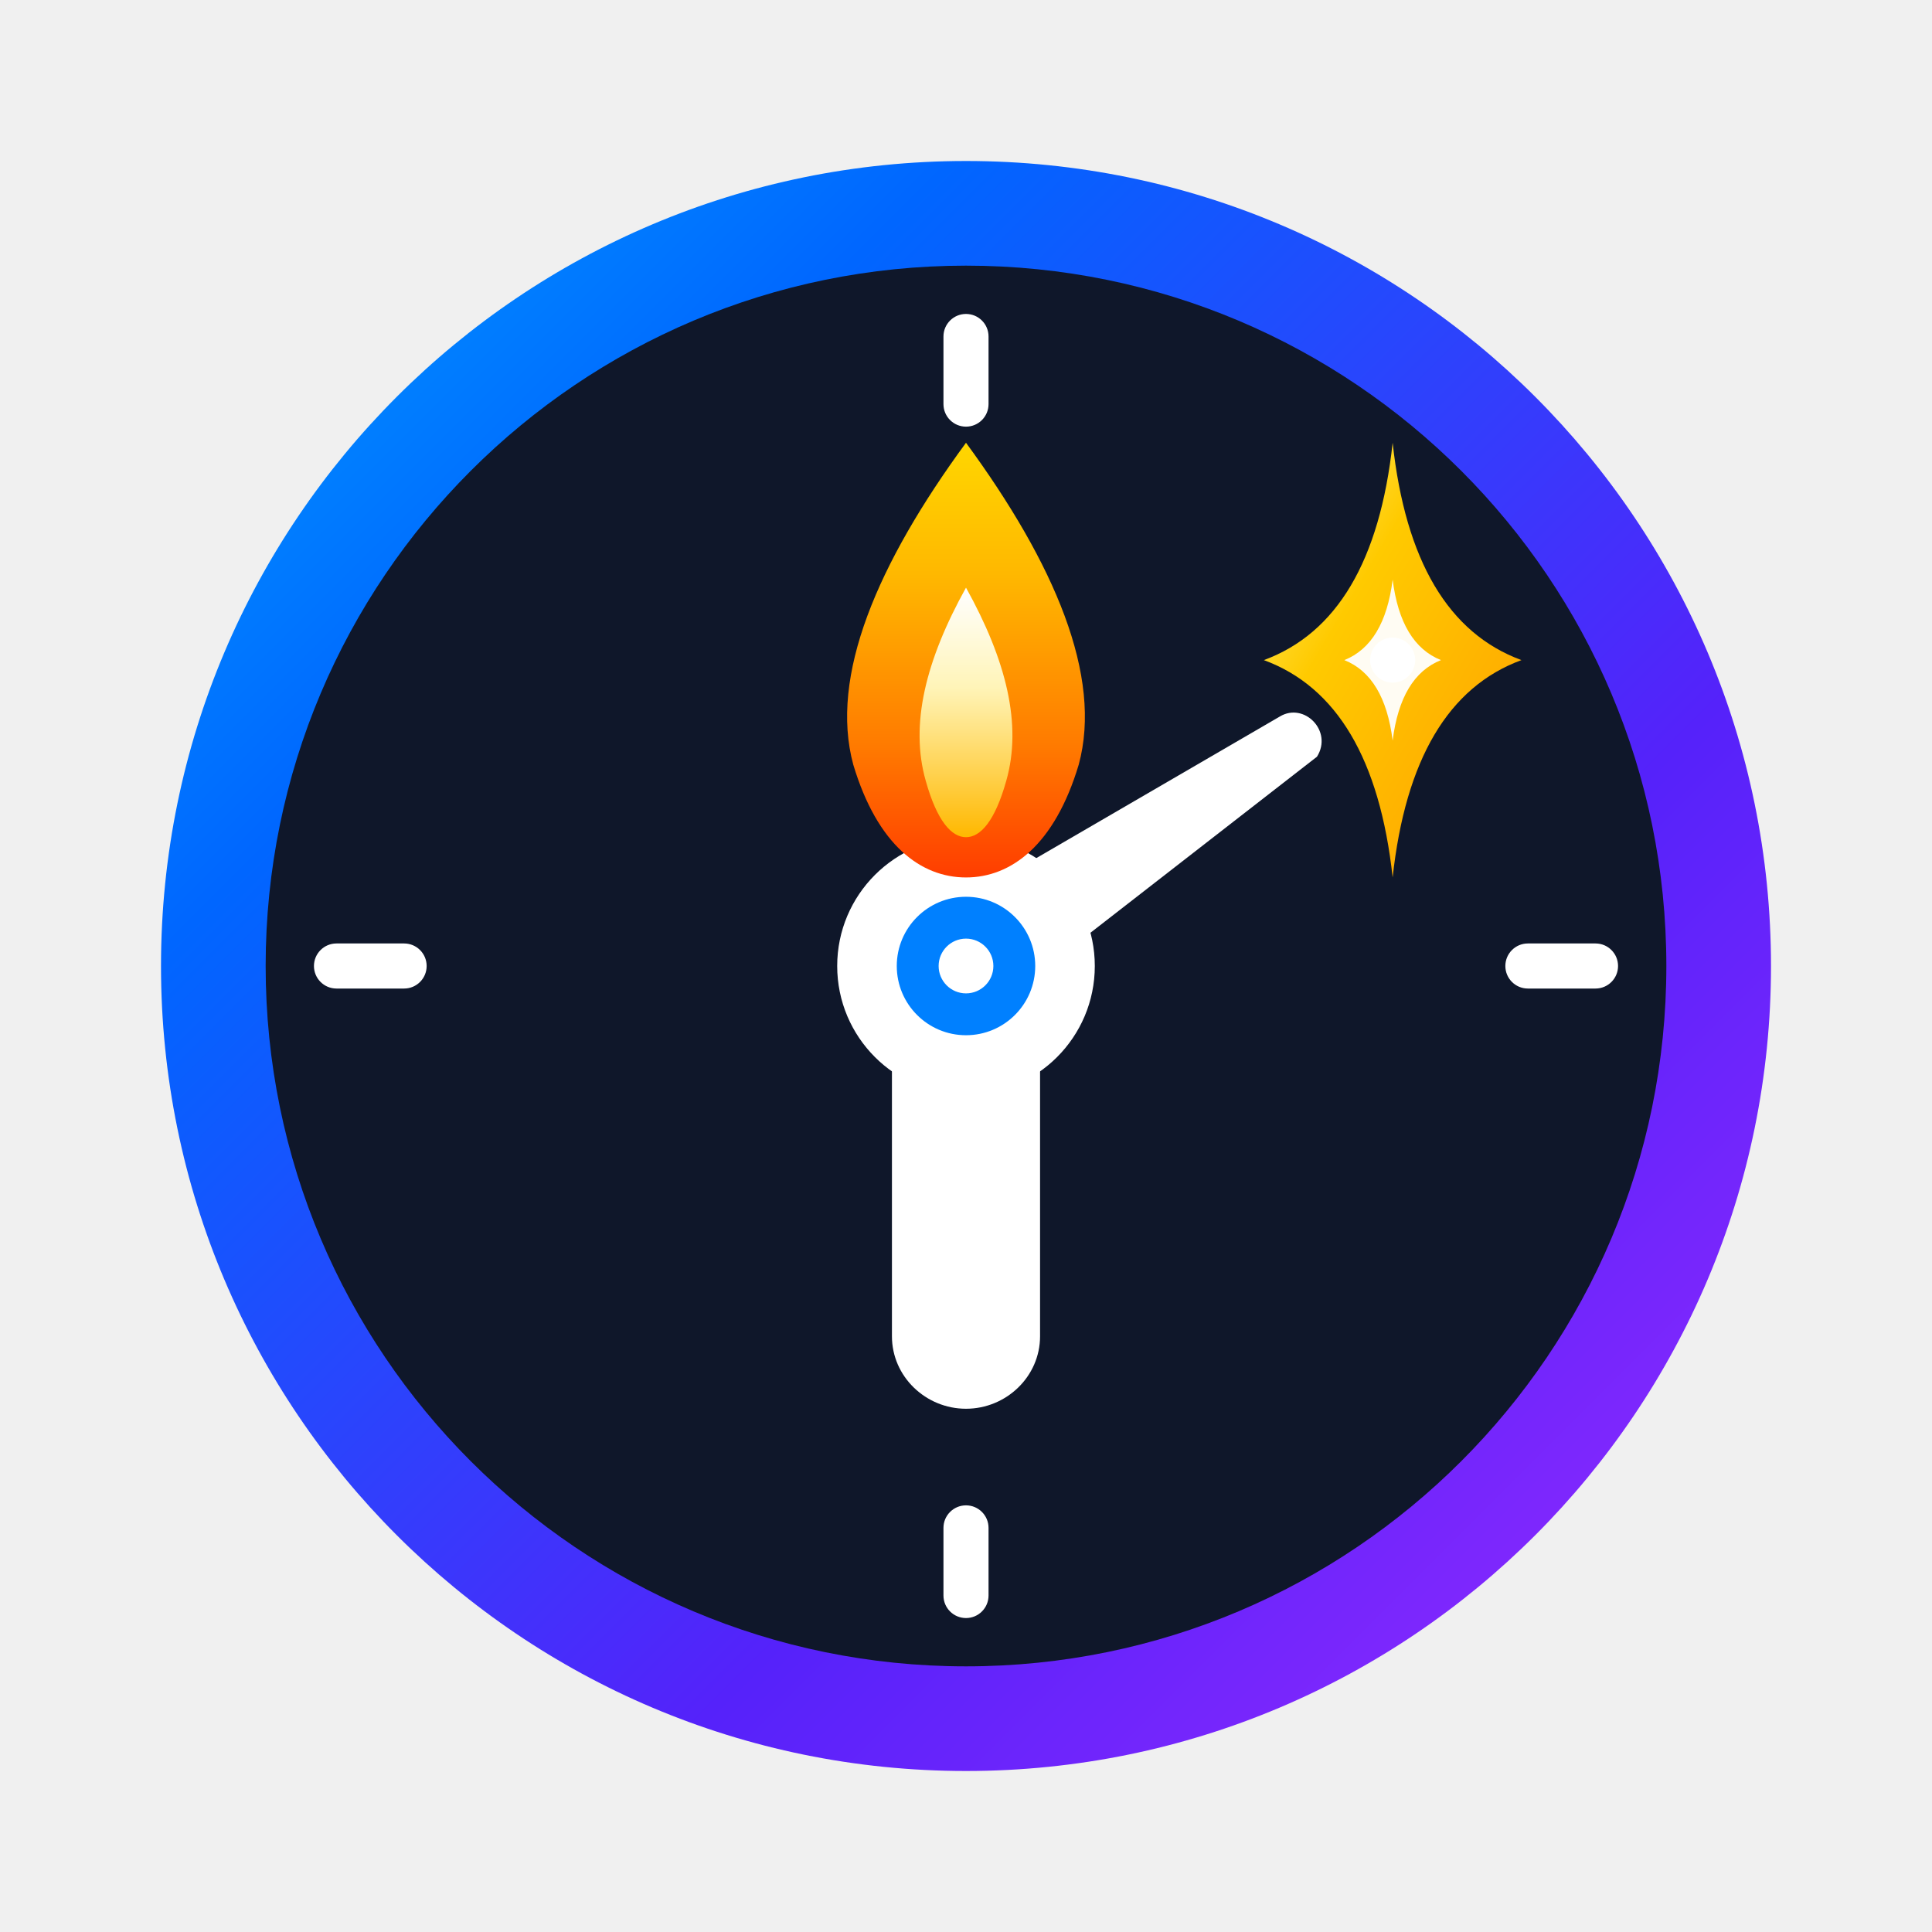
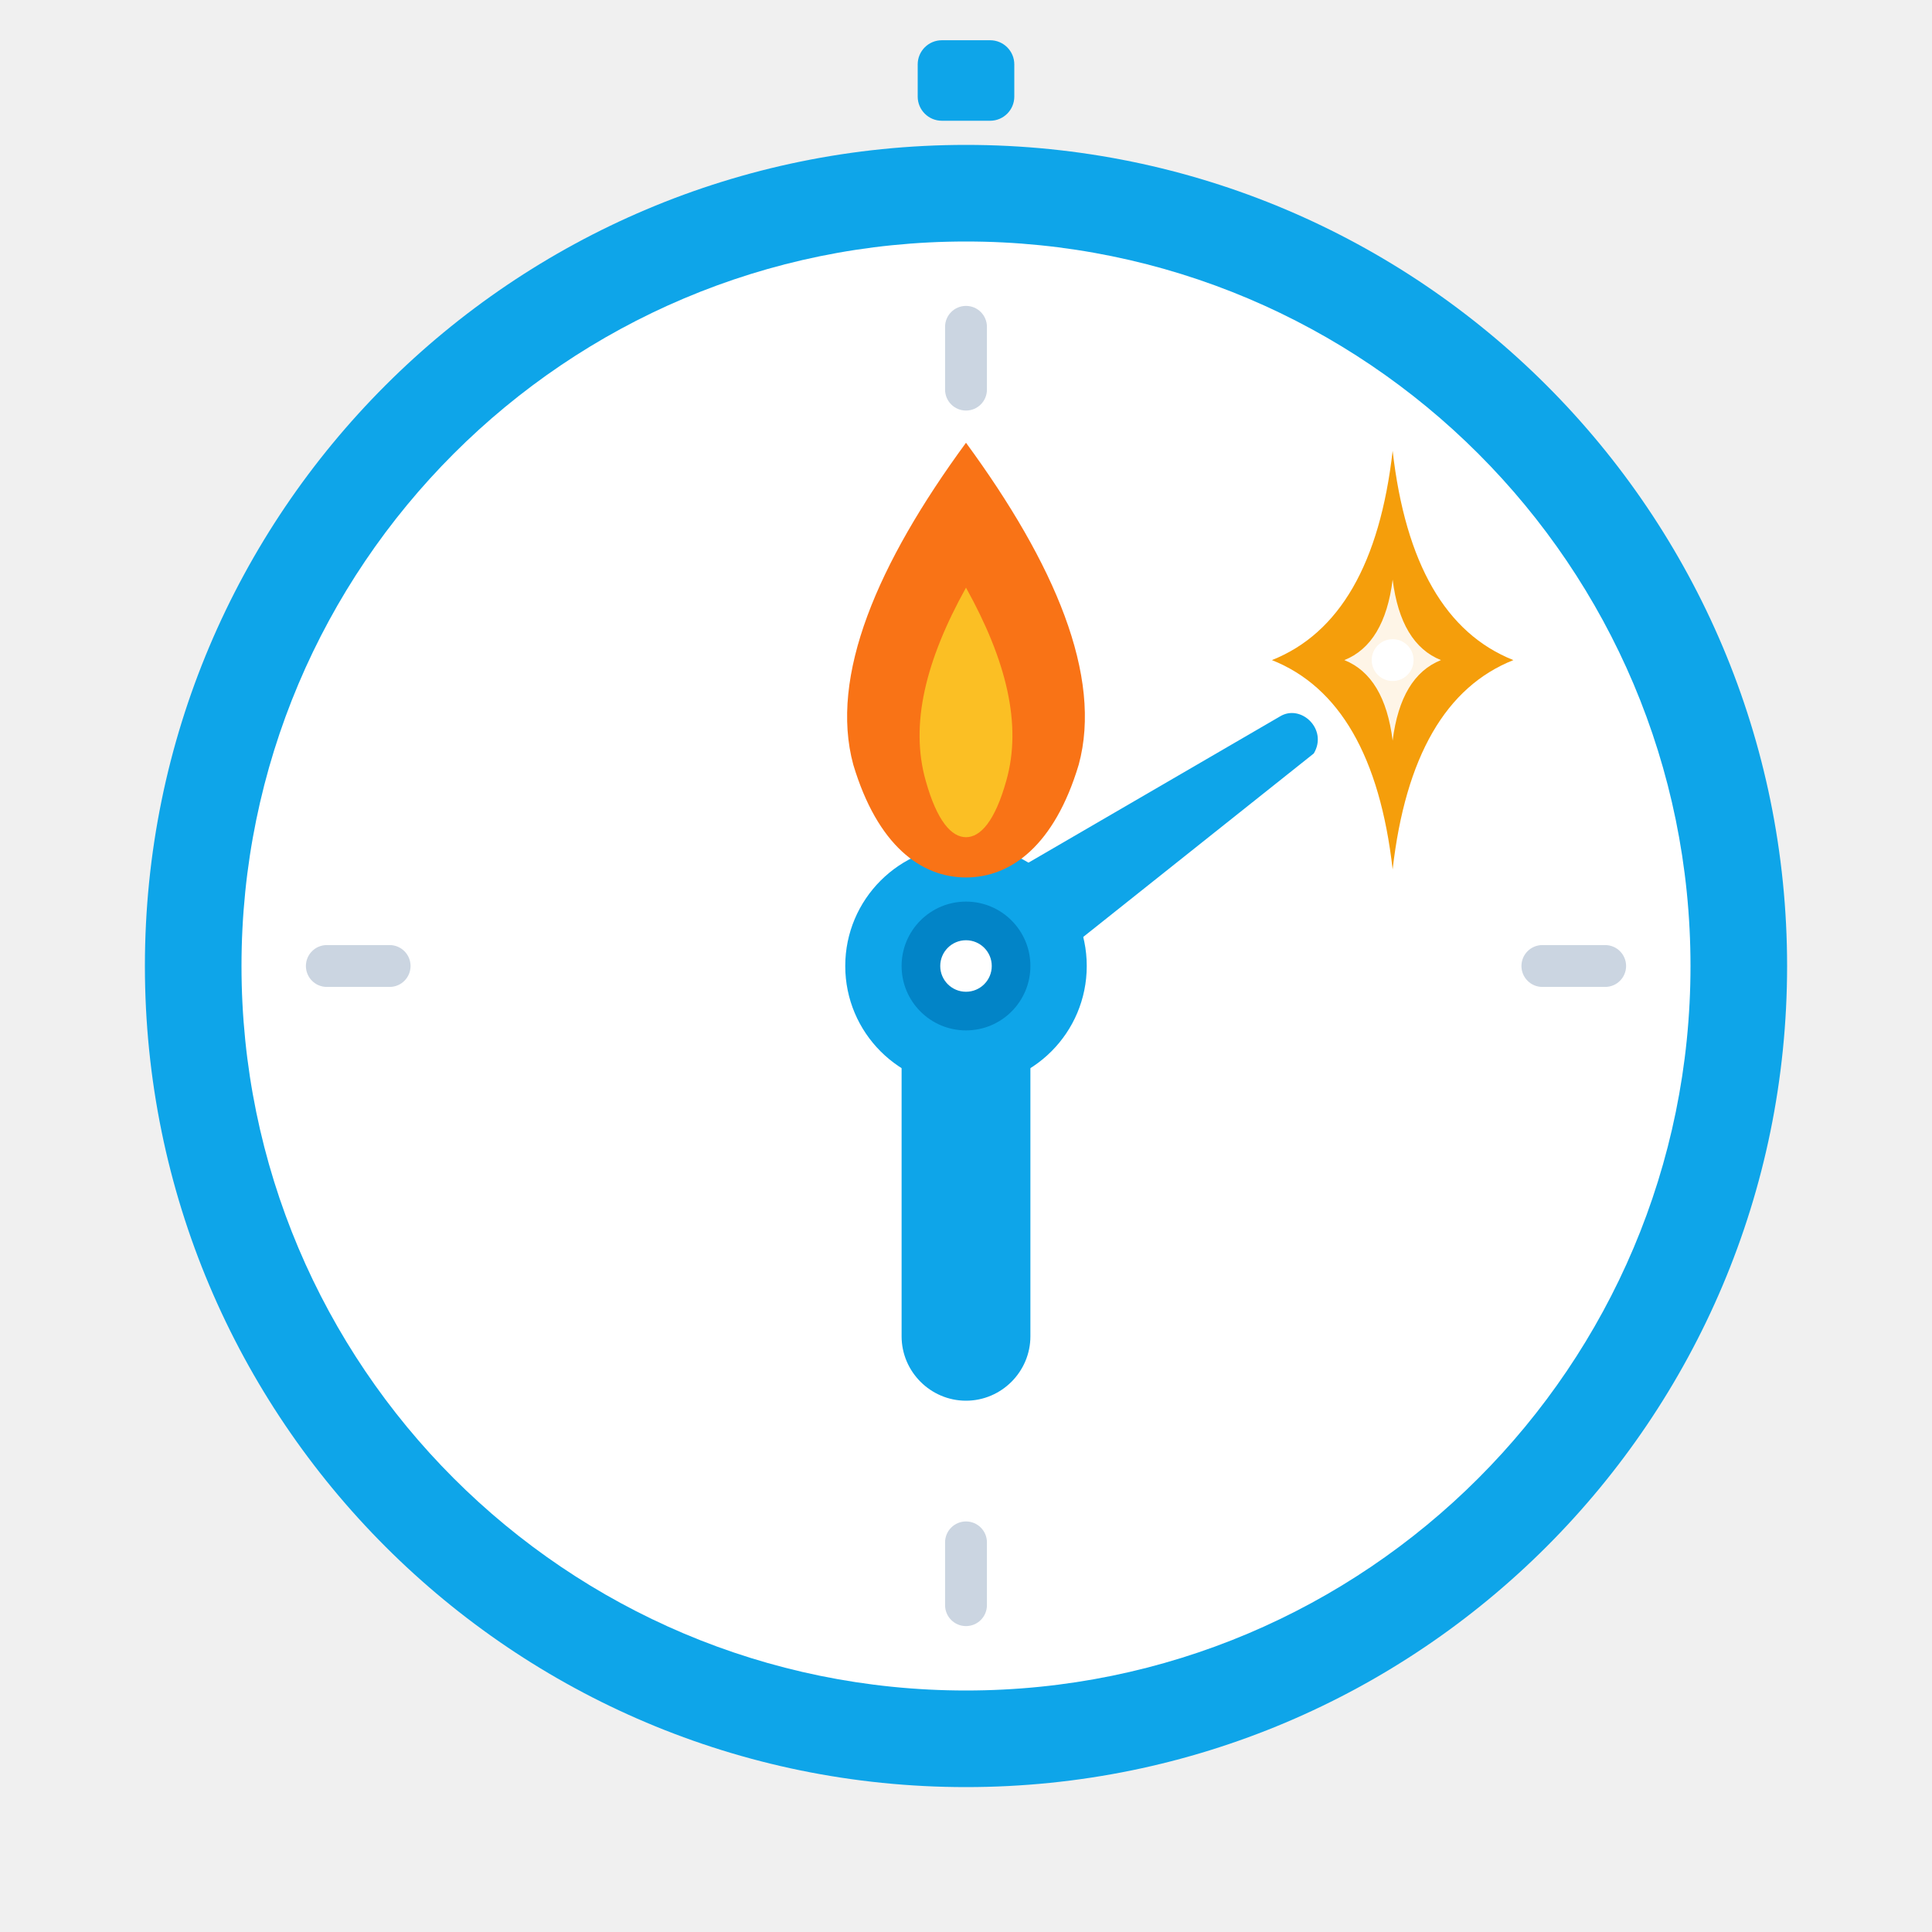
<svg xmlns="http://www.w3.org/2000/svg" viewBox="0 0 120 120" width="100%" height="100%">
-   <defs>
-     <linearGradient id="bezelGradient" x1="0%" y1="0%" x2="100%" y2="100%">
-       <stop offset="0%" stop-color="#00A3FF" />
-       <stop offset="25%" stop-color="#0066FF" />
-       <stop offset="65%" stop-color="#5522FA" />
-       <stop offset="100%" stop-color="#9D2BFF" />
-     </linearGradient>
-     <linearGradient id="flameOuter" x1="0%" y1="100%" x2="0%" y2="0%">
-       <stop offset="0%" stop-color="#FF3D00" />
-       <stop offset="30%" stop-color="#FF7A00" />
-       <stop offset="70%" stop-color="#FFB800" />
-       <stop offset="100%" stop-color="#FFD600" />
-     </linearGradient>
-     <linearGradient id="flameInner" x1="0%" y1="100%" x2="0%" y2="0%">
-       <stop offset="0%" stop-color="#FFB800" />
-       <stop offset="60%" stop-color="#FFF4B8" />
-       <stop offset="100%" stop-color="#FFFFFF" />
-     </linearGradient>
-     <linearGradient id="starGradient" x1="0%" y1="0%" x2="100%" y2="100%">
-       <stop offset="0%" stop-color="#FFF275" />
-       <stop offset="35%" stop-color="#FFCA00" />
-       <stop offset="100%" stop-color="#FF9E00" />
-     </linearGradient>
-     <filter id="softGlow" x="-20%" y="-20%" width="140%" height="140%">
-       <feDropShadow dx="0" dy="4" stdDeviation="4" flood-color="#0066FF" flood-opacity="0.35" />
-     </filter>
-   </defs>
-   <circle cx="60" cy="60" r="50" fill="url(#bezelGradient)" />
-   <circle cx="60" cy="60" r="43.5" fill="#0F172A" />
-   <g fill="#FFFFFF">
-     <rect x="58.6" y="19.5" width="2.8" height="7" rx="1.4" />
-     <rect x="93.5" y="58.6" width="7" height="2.8" rx="1.4" />
-     <rect x="58.6" y="93.5" width="2.8" height="7" rx="1.4" />
-     <rect x="19.5" y="58.6" width="7" height="2.8" rx="1.4" />
+   <rect x="57" y="2.5" width="6" height="5" rx="1.5" fill="#0EA5E9" />
+   <circle cx="60" cy="60" r="51" fill="#0EA5E9" />
+   <circle cx="60" cy="60" r="45" fill="#FFFFFF" />
+   <g fill="#CBD5E1">
+     <rect x="58.7" y="19" width="2.6" height="6.5" rx="1.3" />
+     <rect x="94.5" y="58.7" width="6.5" height="2.6" rx="1.3" />
+     <rect x="58.7" y="94.5" width="2.6" height="6.5" rx="1.3" />
+     <rect x="19" y="58.7" width="6.5" height="2.6" rx="1.3" />
  </g>
  <g id="candleStructure">
-     <path d="M 55.4 60              L 55.4 83              C 55.4 85.5, 57.5 87.5, 60 87.5              C 62.5 87.5, 64.6 85.5, 64.6 83              L 64.6 60              Z" fill="#FFFFFF" />
-     <path d="M 58 57              L 79.5 44.5              C 81 43.6, 82.8 45.4, 81.8 47              L 62.5 62              Z" fill="#FFFFFF" />
-     <circle cx="60" cy="60" r="8" fill="#FFFFFF" />
-     <circle cx="60" cy="60" r="4.3" fill="#0080FF" />
-     <circle cx="60" cy="60" r="1.7" fill="#FFFFFF" />
+     <path d="M 56 60              L 56 83              C 56 85.2, 57.8 87, 60 87              C 62.2 87, 64 85.2, 64 83              L 64 60              Z" fill="#0EA5E9" />
+     <path d="M 58 57              L 79.5 44.5              C 80.8 43.7, 82.5 45.3, 81.6 46.8              L 62.5 62              Z" fill="#0EA5E9" />
+     <circle cx="60" cy="60" r="7.5" fill="#0EA5E9" />
+     <circle cx="60" cy="60" r="4" fill="#0284C7" />
+     <circle cx="60" cy="60" r="1.6" fill="#FFFFFF" />
  </g>
-   <path d="M 60 27.5            C 54.5 35, 51.5 42, 53 47.5            C 54.5 52.5, 57.2 54.5, 60 54.5            C 62.8 54.5, 65.5 52.5, 67 47.5            C 68.5 42, 65.5 35, 60 27.5 Z" fill="url(#flameOuter)" />
-   <path d="M 60 36.5            C 57.5 41, 56.5 45, 57.5 48.5            C 58.2 51, 59.1 52, 60 52            C 60.9 52, 61.8 51, 62.5 48.5            C 63.5 45, 62.5 41, 60 36.5 Z" fill="url(#flameInner)" />
+   <path d="M 60 27.5            C 54.5 35, 51.5 42, 53 47.5            C 54.5 52.5, 57.2 54.5, 60 54.5            C 62.8 54.5, 65.5 52.5, 67 47.5            C 68.5 42, 65.5 35, 60 27.5 Z" fill="#F97316" />
+   <path d="M 60 36.5            C 57.5 41, 56.5 45, 57.5 48.5            C 58.2 51, 59.1 52, 60 52            C 60.9 52, 61.8 51, 62.5 48.5            C 63.5 45, 62.5 41, 60 36.5 Z" fill="#FBBF24" />
  <g transform="translate(86.5, 41)">
-     <path d="M 0 -13.5              Q 1.2 -2.5 8 0              Q 1.2 2.5 0 13.5              Q -1.2 2.5 -8 0              Q -1.2 -2.5 0 -13.5 Z" fill="url(#starGradient)" />
-     <path d="M 0 -5              Q 0.5 -1 3 0              Q 0.5 1 0 5              Q -0.5 1 -3 0              Q -0.5 -1 0 -5 Z" fill="#FFFFFF" opacity="0.95" />
-     <circle cx="0" cy="0" r="1.4" fill="#FFFFFF" />
+     <path d="M 0 -13              Q 1.2 -2.5 7.5 0              Q 1.2 2.5 0 13              Q -1.2 2.5 -7.5 0              Q -1.2 -2.5 0 -13 Z" fill="#F59E0B" />
+     <path d="M 0 -5              Q 0.5 -1 3 0              Q 0.5 1 0 5              Q -0.5 1 -3 0              Q -0.5 -1 0 -5 Z" fill="#FFFFFF" opacity="0.9" />
+     <circle cx="0" cy="0" r="1.3" fill="#FFFFFF" />
  </g>
</svg>
